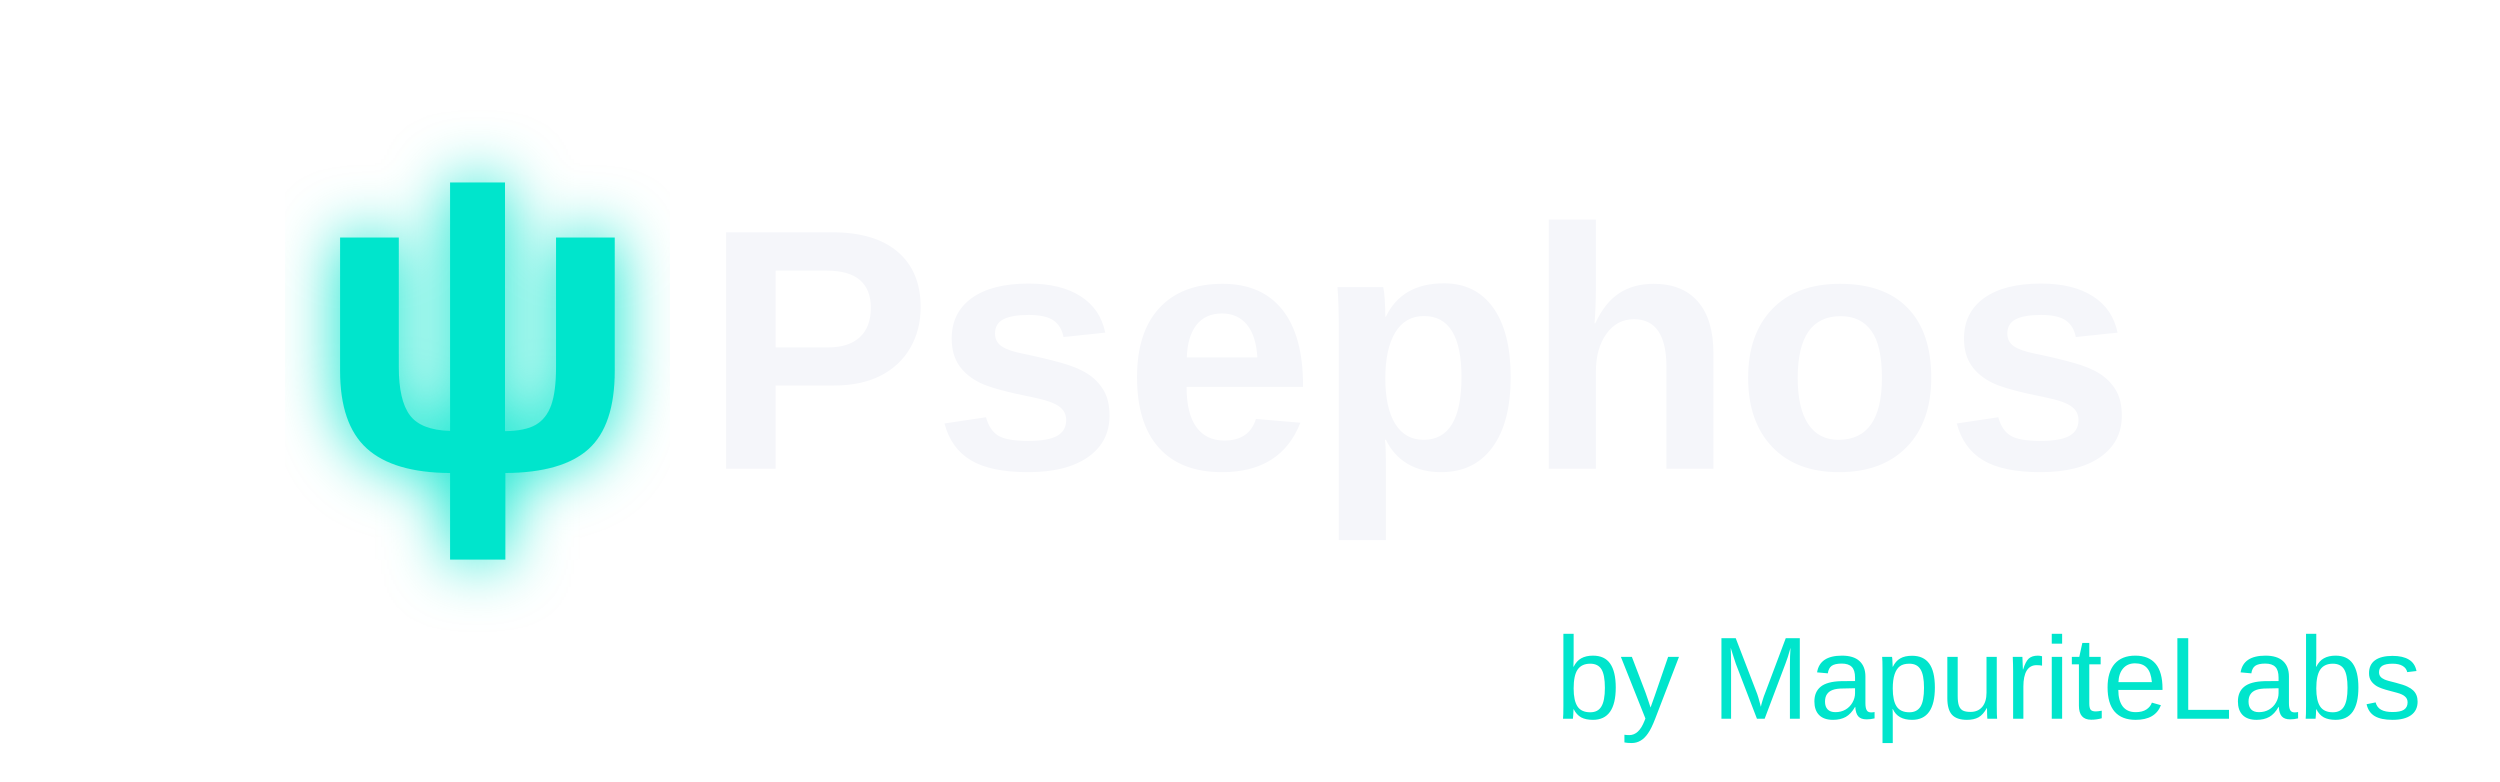
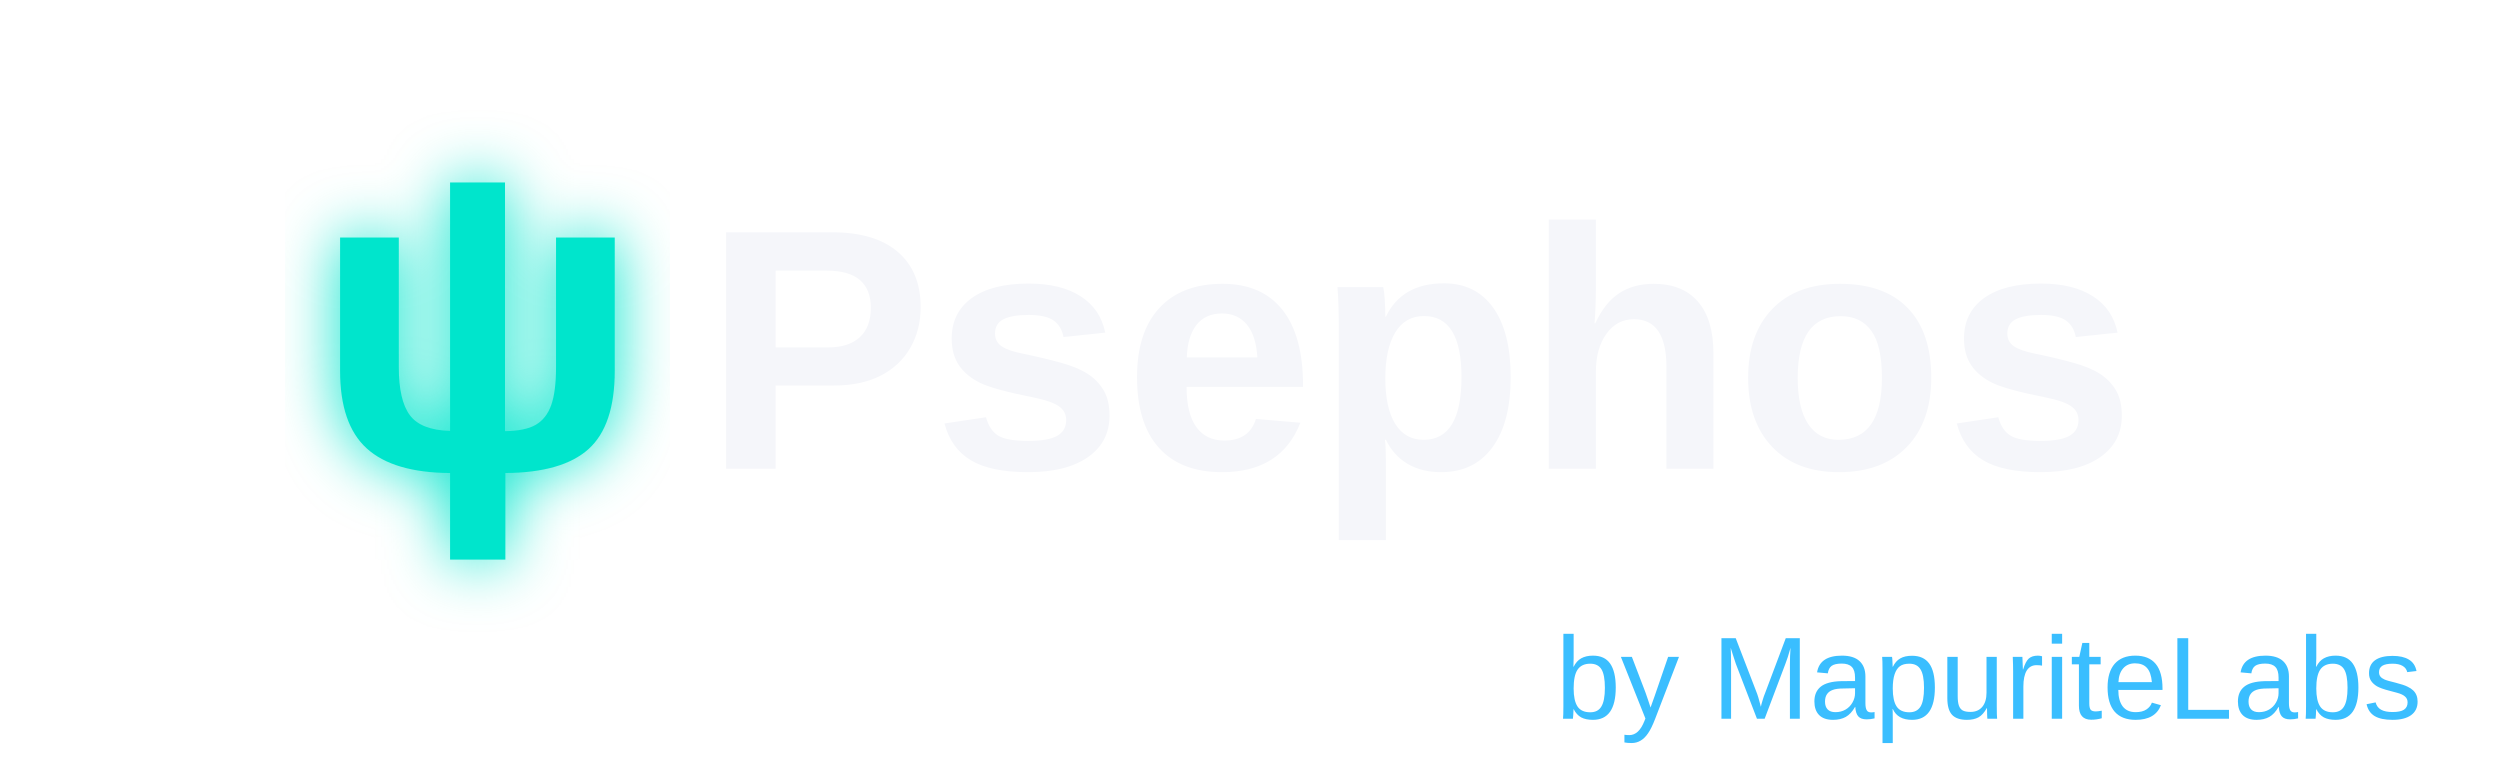
<svg xmlns="http://www.w3.org/2000/svg" width="320" height="100" viewBox="0 0 320 100" fill="none">
  <rect width="320" height="100" fill="none" />
  <text x="40" y="60" font-size="56" font-family="Segoe UI, Arial, sans-serif" font-weight="bold" fill="#00E5CC" filter="url(#glow)">ψ</text>
  <text x="90" y="60" font-size="44" font-family="Segoe UI, Arial, sans-serif" font-weight="bold" fill="#F5F6FA">Psephos</text>
-   <text x="310" y="92" font-size="15" font-family="Segoe UI, Arial, sans-serif" fill="#00E5CC" text-anchor="end">by MapuriteLabs</text>
+   <text x="310" y="92" font-size="15" font-family="Segoe UI, Arial, sans-serif" fill="#3ABEFF" text-anchor="end">by MapuriteLabs</text>
  <defs>
    <filter id="glow" x="-20%" y="-20%" width="140%" height="140%">
      <feGaussianBlur stdDeviation="4" result="coloredBlur" />
      <feMerge>
        <feMergeNode in="coloredBlur" />
        <feMergeNode in="SourceGraphic" />
      </feMerge>
    </filter>
  </defs>
</svg>
